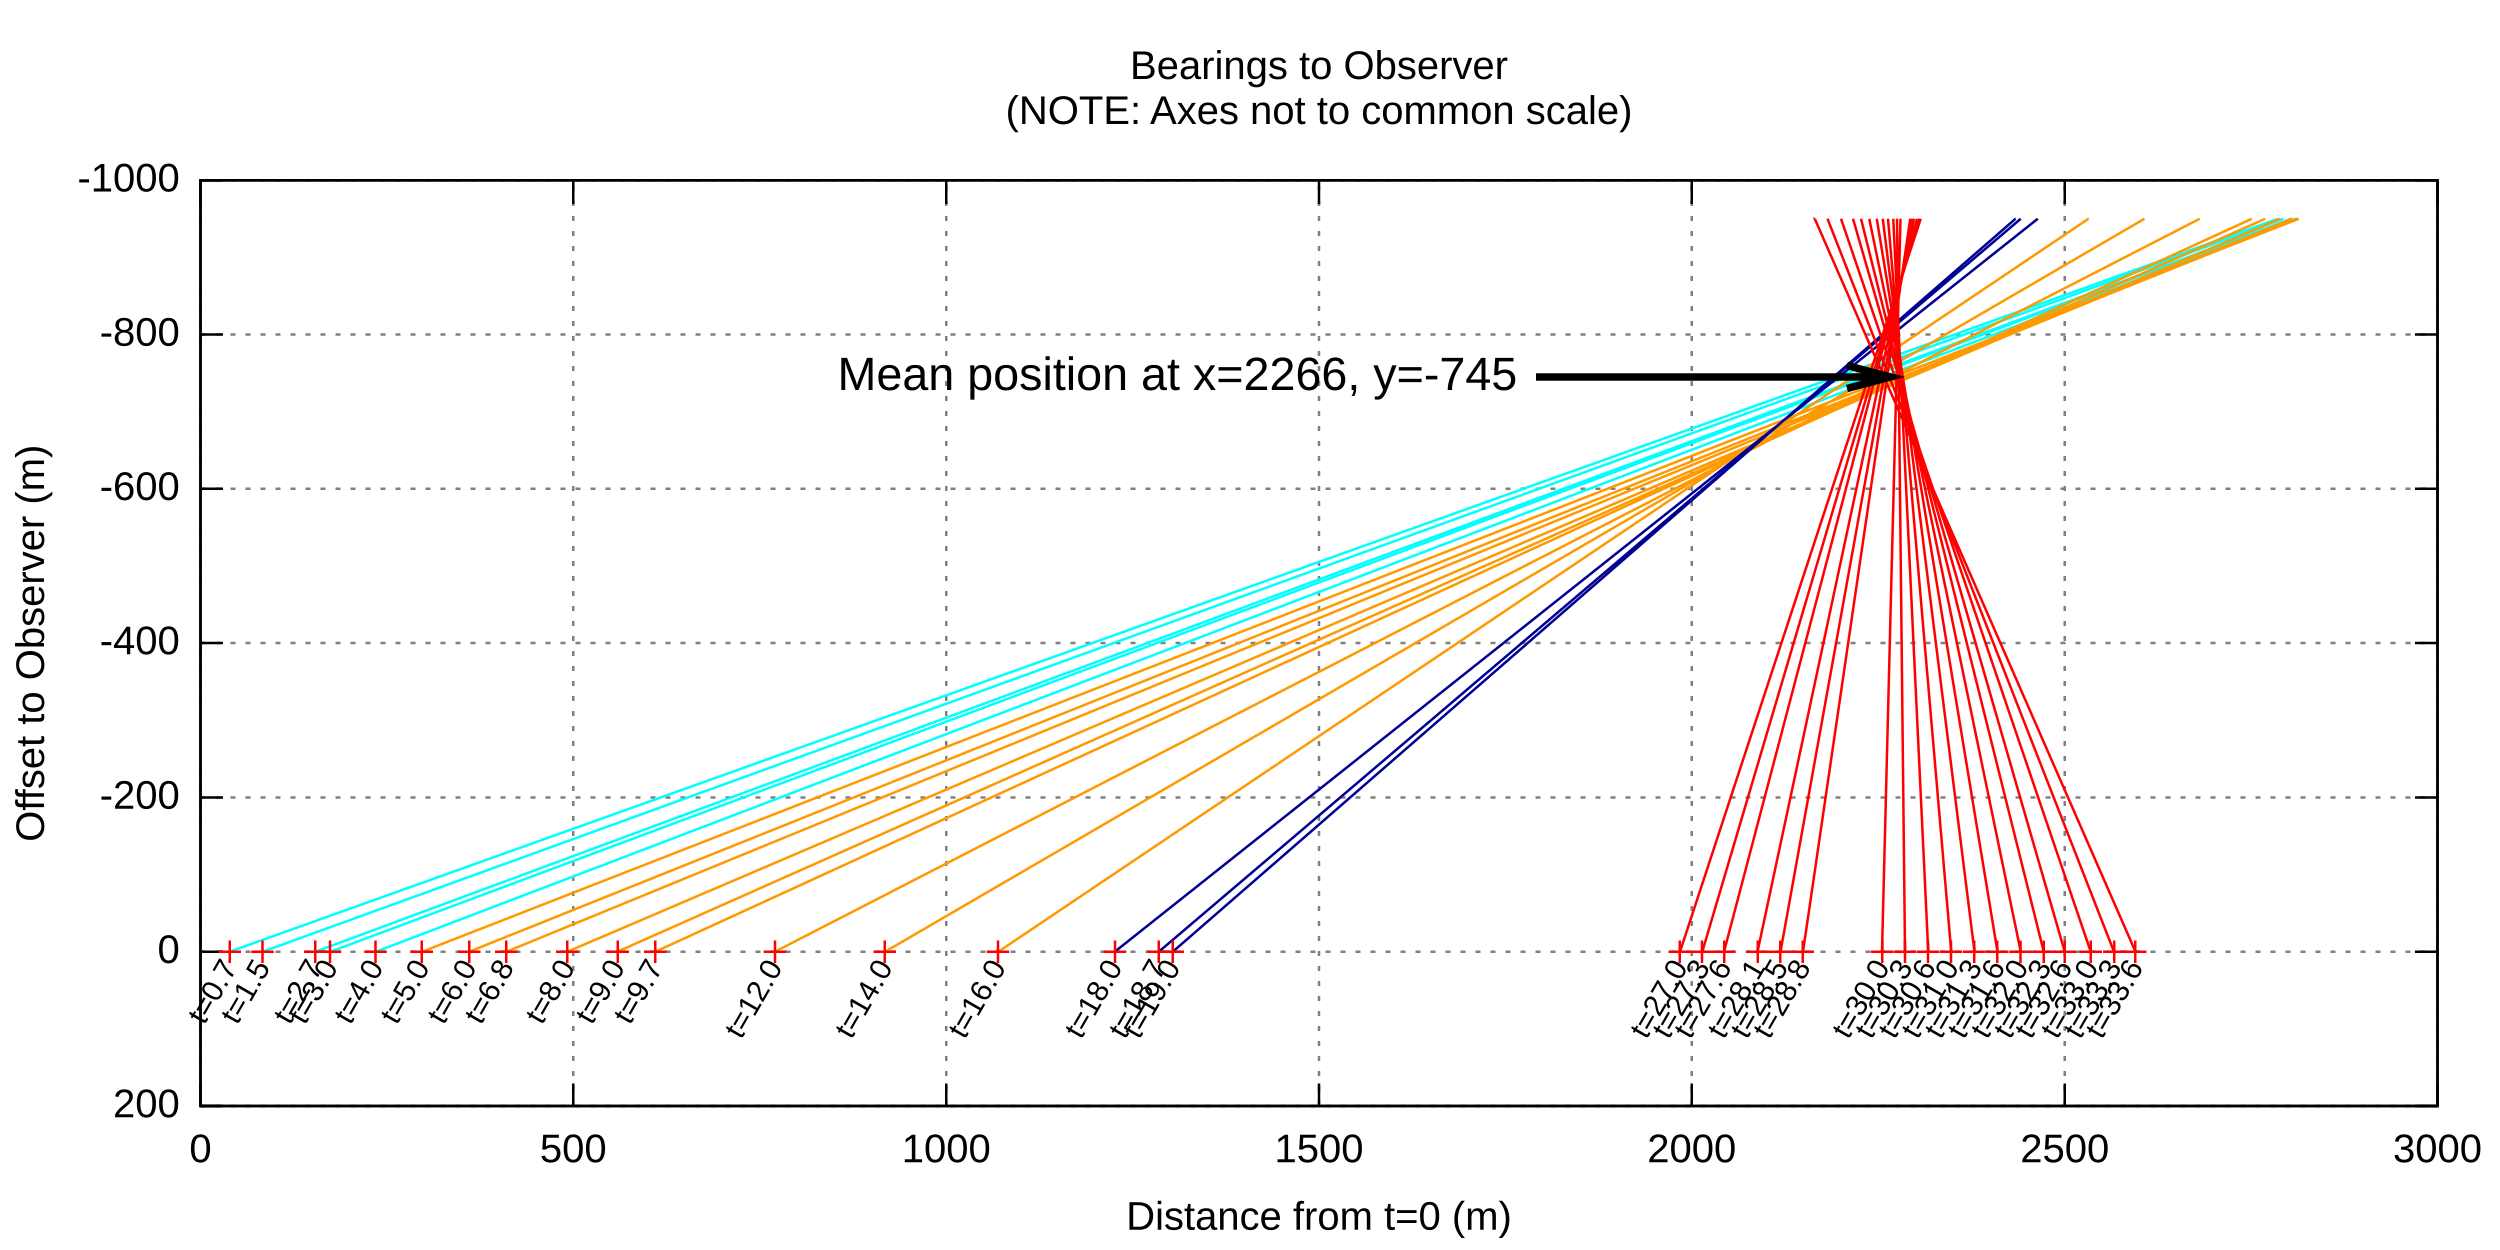
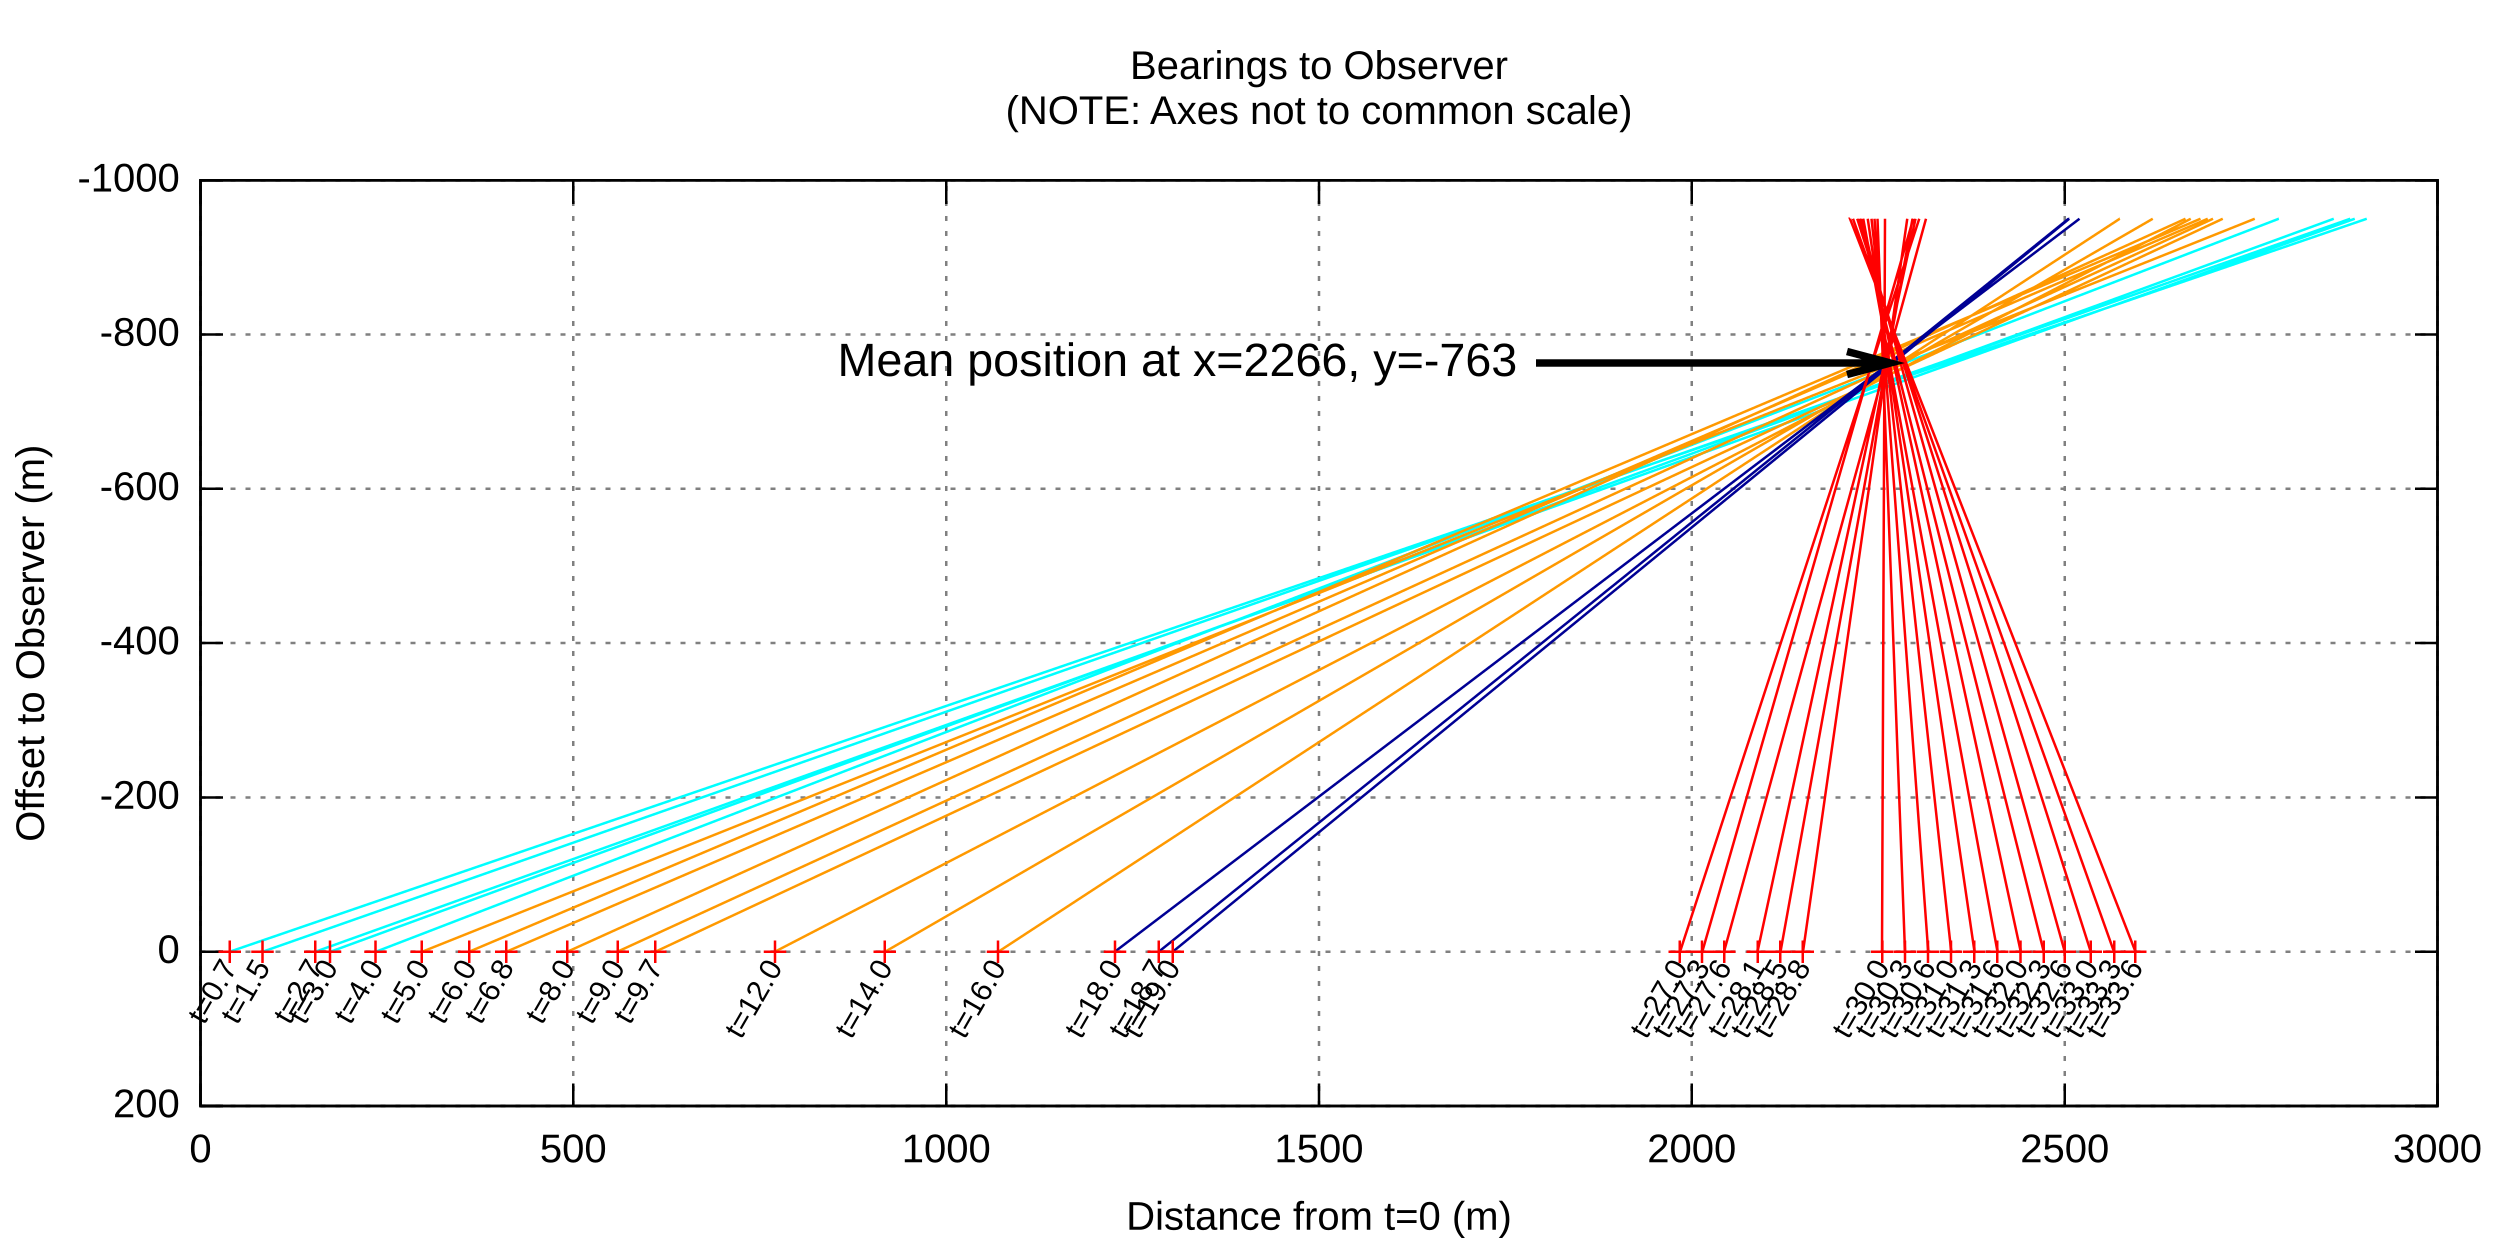
<svg xmlns="http://www.w3.org/2000/svg" xmlns:xlink="http://www.w3.org/1999/xlink" width="1000" height="500" viewBox="0 0 1000 500">
  <g id="gnuplot_canvas">
    <rect x="0" y="0" width="1000" height="500" fill="none" />
    <defs>
      <circle id="gpDot" r="0.5" stroke-width="0.5" />
      <path id="gpPt0" stroke-width="0.222" stroke="currentColor" d="M-1,0 h2 M0,-1 v2" />
      <path id="gpPt1" stroke-width="0.222" stroke="currentColor" d="M-1,-1 L1,1 M1,-1 L-1,1" />
      <path id="gpPt2" stroke-width="0.222" stroke="currentColor" d="M-1,0 L1,0 M0,-1 L0,1 M-1,-1 L1,1 M-1,1 L1,-1" />
      <rect id="gpPt3" stroke-width="0.222" stroke="currentColor" x="-1" y="-1" width="2" height="2" />
      <rect id="gpPt4" stroke-width="0.222" stroke="currentColor" fill="currentColor" x="-1" y="-1" width="2" height="2" />
      <circle id="gpPt5" stroke-width="0.222" stroke="currentColor" cx="0" cy="0" r="1" />
      <use xlink:href="#gpPt5" id="gpPt6" fill="currentColor" stroke="none" />
      <path id="gpPt7" stroke-width="0.222" stroke="currentColor" d="M0,-1.33 L-1.33,0.67 L1.33,0.67 z" />
      <use xlink:href="#gpPt7" id="gpPt8" fill="currentColor" stroke="none" />
      <use xlink:href="#gpPt7" id="gpPt9" stroke="currentColor" transform="rotate(180)" />
      <use xlink:href="#gpPt9" id="gpPt10" fill="currentColor" stroke="none" />
      <use xlink:href="#gpPt3" id="gpPt11" stroke="currentColor" transform="rotate(45)" />
      <use xlink:href="#gpPt11" id="gpPt12" fill="currentColor" stroke="none" />
    </defs>
    <g style="fill:none; color:white; stroke:currentColor; stroke-width:1.00; stroke-linecap:butt; stroke-linejoin:miter">
</g>
    <g style="fill:none; color:black; stroke:currentColor; stroke-width:1.00; stroke-linecap:butt; stroke-linejoin:miter">
</g>
    <g style="fill:none; color:gray; stroke:currentColor; stroke-width:1.00; stroke-linecap:butt; stroke-linejoin:miter">
      <path stroke="gray" stroke-dasharray=" 2,4" class="gridline" d="M80.2,72.1 L975.0,72.1  h0.01" />
    </g>
    <g style="fill:none; color:black; stroke:currentColor; stroke-width:1.00; stroke-linecap:butt; stroke-linejoin:miter">
      <path stroke="black" d="M80.2,72.1 L89.2,72.1 M975.0,72.1 L966.0,72.1  h0.01" />
      <g transform="translate(71.9,76.6)" style="stroke:none; fill:black; font-family:Arial; font-size:12.00pt; text-anchor:end">
        <text>-1000</text>
      </g>
    </g>
    <g style="fill:none; color:gray; stroke:currentColor; stroke-width:1.00; stroke-linecap:butt; stroke-linejoin:miter">
      <path stroke="gray" stroke-dasharray=" 2,4" class="gridline" d="M80.2,133.8 L975.0,133.8  h0.01" />
    </g>
    <g style="fill:none; color:black; stroke:currentColor; stroke-width:1.00; stroke-linecap:butt; stroke-linejoin:miter">
      <path stroke="black" d="M80.2,133.8 L89.2,133.8 M975.0,133.8 L966.0,133.8  h0.01" />
      <g transform="translate(71.9,138.3)" style="stroke:none; fill:black; font-family:Arial; font-size:12.00pt; text-anchor:end">
        <text>-800</text>
      </g>
    </g>
    <g style="fill:none; color:gray; stroke:currentColor; stroke-width:1.00; stroke-linecap:butt; stroke-linejoin:miter">
      <path stroke="gray" stroke-dasharray=" 2,4" class="gridline" d="M80.2,195.5 L975.0,195.5  h0.01" />
    </g>
    <g style="fill:none; color:black; stroke:currentColor; stroke-width:1.00; stroke-linecap:butt; stroke-linejoin:miter">
      <path stroke="black" d="M80.2,195.5 L89.2,195.5 M975.0,195.5 L966.0,195.5  h0.01" />
      <g transform="translate(71.9,200.0)" style="stroke:none; fill:black; font-family:Arial; font-size:12.00pt; text-anchor:end">
        <text>-600</text>
      </g>
    </g>
    <g style="fill:none; color:gray; stroke:currentColor; stroke-width:1.00; stroke-linecap:butt; stroke-linejoin:miter">
      <path stroke="gray" stroke-dasharray=" 2,4" class="gridline" d="M80.2,257.2 L975.0,257.2  h0.01" />
    </g>
    <g style="fill:none; color:black; stroke:currentColor; stroke-width:1.00; stroke-linecap:butt; stroke-linejoin:miter">
      <path stroke="black" d="M80.2,257.2 L89.2,257.2 M975.0,257.2 L966.0,257.2  h0.01" />
      <g transform="translate(71.9,261.7)" style="stroke:none; fill:black; font-family:Arial; font-size:12.00pt; text-anchor:end">
        <text>-400</text>
      </g>
    </g>
    <g style="fill:none; color:gray; stroke:currentColor; stroke-width:1.00; stroke-linecap:butt; stroke-linejoin:miter">
      <path stroke="gray" stroke-dasharray=" 2,4" class="gridline" d="M80.2,319.0 L975.0,319.0  h0.01" />
    </g>
    <g style="fill:none; color:black; stroke:currentColor; stroke-width:1.00; stroke-linecap:butt; stroke-linejoin:miter">
      <path stroke="black" d="M80.2,319.0 L89.2,319.0 M975.0,319.0 L966.0,319.0  h0.01" />
      <g transform="translate(71.9,323.5)" style="stroke:none; fill:black; font-family:Arial; font-size:12.00pt; text-anchor:end">
        <text>-200</text>
      </g>
    </g>
    <g style="fill:none; color:gray; stroke:currentColor; stroke-width:1.00; stroke-linecap:butt; stroke-linejoin:miter">
      <path stroke="gray" stroke-dasharray=" 2,4" class="gridline" d="M80.2,380.7 L975.0,380.7  h0.01" />
    </g>
    <g style="fill:none; color:black; stroke:currentColor; stroke-width:1.00; stroke-linecap:butt; stroke-linejoin:miter">
      <path stroke="black" d="M80.2,380.7 L89.2,380.7 M975.0,380.7 L966.0,380.7  h0.01" />
      <g transform="translate(71.9,385.2)" style="stroke:none; fill:black; font-family:Arial; font-size:12.00pt; text-anchor:end">
        <text> 0</text>
      </g>
    </g>
    <g style="fill:none; color:gray; stroke:currentColor; stroke-width:1.00; stroke-linecap:butt; stroke-linejoin:miter">
      <path stroke="gray" stroke-dasharray=" 2,4" class="gridline" d="M80.2,442.4 L975.0,442.4  h0.01" />
    </g>
    <g style="fill:none; color:black; stroke:currentColor; stroke-width:1.00; stroke-linecap:butt; stroke-linejoin:miter">
      <path stroke="black" d="M80.2,442.4 L89.2,442.4 M975.0,442.4 L966.0,442.4  h0.01" />
      <g transform="translate(71.9,446.9)" style="stroke:none; fill:black; font-family:Arial; font-size:12.00pt; text-anchor:end">
        <text> 200</text>
      </g>
    </g>
    <g style="fill:none; color:gray; stroke:currentColor; stroke-width:1.00; stroke-linecap:butt; stroke-linejoin:miter">
      <path stroke="gray" stroke-dasharray=" 2,4" class="gridline" d="M80.2,442.4 L80.2,72.1  h0.01" />
    </g>
    <g style="fill:none; color:black; stroke:currentColor; stroke-width:1.00; stroke-linecap:butt; stroke-linejoin:miter">
      <path stroke="black" d="M80.2,442.4 L80.2,433.4 M80.2,72.1 L80.2,81.1  h0.01" />
      <g transform="translate(80.2,464.9)" style="stroke:none; fill:black; font-family:Arial; font-size:12.00pt; text-anchor:middle">
        <text> 0</text>
      </g>
    </g>
    <g style="fill:none; color:gray; stroke:currentColor; stroke-width:1.00; stroke-linecap:butt; stroke-linejoin:miter">
      <path stroke="gray" stroke-dasharray=" 2,4" class="gridline" d="M229.3,442.4 L229.3,72.1  h0.01" />
    </g>
    <g style="fill:none; color:black; stroke:currentColor; stroke-width:1.00; stroke-linecap:butt; stroke-linejoin:miter">
      <path stroke="black" d="M229.3,442.4 L229.3,433.4 M229.3,72.1 L229.3,81.1  h0.01" />
      <g transform="translate(229.3,464.9)" style="stroke:none; fill:black; font-family:Arial; font-size:12.00pt; text-anchor:middle">
        <text> 500</text>
      </g>
    </g>
    <g style="fill:none; color:gray; stroke:currentColor; stroke-width:1.00; stroke-linecap:butt; stroke-linejoin:miter">
      <path stroke="gray" stroke-dasharray=" 2,4" class="gridline" d="M378.5,442.4 L378.5,72.1  h0.01" />
    </g>
    <g style="fill:none; color:black; stroke:currentColor; stroke-width:1.00; stroke-linecap:butt; stroke-linejoin:miter">
      <path stroke="black" d="M378.5,442.4 L378.5,433.4 M378.5,72.1 L378.5,81.1  h0.01" />
      <g transform="translate(378.5,464.9)" style="stroke:none; fill:black; font-family:Arial; font-size:12.00pt; text-anchor:middle">
        <text> 1000</text>
      </g>
    </g>
    <g style="fill:none; color:gray; stroke:currentColor; stroke-width:1.00; stroke-linecap:butt; stroke-linejoin:miter">
      <path stroke="gray" stroke-dasharray=" 2,4" class="gridline" d="M527.6,442.4 L527.6,72.1  h0.01" />
    </g>
    <g style="fill:none; color:black; stroke:currentColor; stroke-width:1.00; stroke-linecap:butt; stroke-linejoin:miter">
      <path stroke="black" d="M527.6,442.4 L527.6,433.4 M527.6,72.1 L527.6,81.1  h0.01" />
      <g transform="translate(527.6,464.9)" style="stroke:none; fill:black; font-family:Arial; font-size:12.00pt; text-anchor:middle">
        <text> 1500</text>
      </g>
    </g>
    <g style="fill:none; color:gray; stroke:currentColor; stroke-width:1.00; stroke-linecap:butt; stroke-linejoin:miter">
      <path stroke="gray" stroke-dasharray=" 2,4" class="gridline" d="M676.7,442.4 L676.7,72.1  h0.01" />
    </g>
    <g style="fill:none; color:black; stroke:currentColor; stroke-width:1.00; stroke-linecap:butt; stroke-linejoin:miter">
      <path stroke="black" d="M676.7,442.4 L676.7,433.4 M676.7,72.1 L676.7,81.1  h0.01" />
      <g transform="translate(676.7,464.9)" style="stroke:none; fill:black; font-family:Arial; font-size:12.00pt; text-anchor:middle">
        <text> 2000</text>
      </g>
    </g>
    <g style="fill:none; color:gray; stroke:currentColor; stroke-width:1.00; stroke-linecap:butt; stroke-linejoin:miter">
      <path stroke="gray" stroke-dasharray=" 2,4" class="gridline" d="M825.9,442.4 L825.9,72.1  h0.01" />
    </g>
    <g style="fill:none; color:black; stroke:currentColor; stroke-width:1.00; stroke-linecap:butt; stroke-linejoin:miter">
      <path stroke="black" d="M825.9,442.4 L825.9,433.4 M825.9,72.1 L825.9,81.1  h0.01" />
      <g transform="translate(825.9,464.9)" style="stroke:none; fill:black; font-family:Arial; font-size:12.00pt; text-anchor:middle">
        <text> 2500</text>
      </g>
    </g>
    <g style="fill:none; color:gray; stroke:currentColor; stroke-width:1.00; stroke-linecap:butt; stroke-linejoin:miter">
      <path stroke="gray" stroke-dasharray=" 2,4" class="gridline" d="M975.0,442.4 L975.0,72.1  h0.01" />
    </g>
    <g style="fill:none; color:black; stroke:currentColor; stroke-width:1.00; stroke-linecap:butt; stroke-linejoin:miter">
      <path stroke="black" d="M975.0,442.4 L975.0,433.4 M975.0,72.1 L975.0,81.1  h0.01" />
      <g transform="translate(975.0,464.9)" style="stroke:none; fill:black; font-family:Arial; font-size:12.00pt; text-anchor:middle">
        <text> 3000</text>
      </g>
      <path stroke="black" d="M80.2,72.1 L80.2,442.4 L975.0,442.4 L975.0,72.1 L80.2,72.1 Z  h0.01" />
      <g transform="translate(17.6,257.3) rotate(270)" style="stroke:none; fill:black; font-family:Arial; font-size:12.00pt; text-anchor:middle">
        <text>Offset to Observer (m)</text>
      </g>
      <g transform="translate(527.6,491.9)" style="stroke:none; fill:black; font-family:Arial; font-size:12.00pt; text-anchor:middle">
        <text>Distance from t=0 (m)</text>
      </g>
      <g transform="translate(527.6,31.6)" style="stroke:none; fill:black; font-family:Arial; font-size:12.00pt; text-anchor:middle">
        <text>Bearings to Observer</text>
      </g>
      <g transform="translate(527.6,49.6)" style="stroke:none; fill:black; font-family:Arial; font-size:12.00pt; text-anchor:middle">
        <text>(NOTE: Axes not to common scale)</text>
      </g>
      <g transform="translate(95.2,386.9) rotate(-60)" style="stroke:none; fill:black; font-family:Arial; font-size:9.00pt; text-anchor:end">
        <text>t=0.7</text>
      </g>
      <g transform="translate(108.4,386.9) rotate(-60)" style="stroke:none; fill:black; font-family:Arial; font-size:9.00pt; text-anchor:end">
        <text>t=1.5</text>
      </g>
      <g transform="translate(129.5,386.9) rotate(-60)" style="stroke:none; fill:black; font-family:Arial; font-size:9.00pt; text-anchor:end">
        <text>t=2.7</text>
      </g>
      <g transform="translate(135.5,386.9) rotate(-60)" style="stroke:none; fill:black; font-family:Arial; font-size:9.00pt; text-anchor:end">
        <text>t=3.0</text>
      </g>
      <g transform="translate(153.7,386.9) rotate(-60)" style="stroke:none; fill:black; font-family:Arial; font-size:9.00pt; text-anchor:end">
        <text>t=4.0</text>
      </g>
      <g transform="translate(172.2,386.9) rotate(-60)" style="stroke:none; fill:black; font-family:Arial; font-size:9.00pt; text-anchor:end">
        <text>t=5.0</text>
      </g>
      <g transform="translate(191.0,386.9) rotate(-60)" style="stroke:none; fill:black; font-family:Arial; font-size:9.00pt; text-anchor:end">
        <text>t=6.0</text>
      </g>
      <g transform="translate(205.9,386.9) rotate(-60)" style="stroke:none; fill:black; font-family:Arial; font-size:9.00pt; text-anchor:end">
        <text>t=6.8</text>
      </g>
      <g transform="translate(230.3,386.9) rotate(-60)" style="stroke:none; fill:black; font-family:Arial; font-size:9.00pt; text-anchor:end">
        <text>t=8.0</text>
      </g>
      <g transform="translate(250.3,386.9) rotate(-60)" style="stroke:none; fill:black; font-family:Arial; font-size:9.00pt; text-anchor:end">
        <text>t=9.0</text>
      </g>
      <g transform="translate(265.5,386.9) rotate(-60)" style="stroke:none; fill:black; font-family:Arial; font-size:9.00pt; text-anchor:end">
        <text>t=9.7</text>
      </g>
      <g transform="translate(313.3,386.9) rotate(-60)" style="stroke:none; fill:black; font-family:Arial; font-size:9.00pt; text-anchor:end">
        <text>t=12.0</text>
      </g>
      <g transform="translate(357.4,386.9) rotate(-60)" style="stroke:none; fill:black; font-family:Arial; font-size:9.00pt; text-anchor:end">
        <text>t=14.0</text>
      </g>
      <g transform="translate(402.7,386.9) rotate(-60)" style="stroke:none; fill:black; font-family:Arial; font-size:9.00pt; text-anchor:end">
        <text>t=16.0</text>
      </g>
      <g transform="translate(449.3,386.9) rotate(-60)" style="stroke:none; fill:black; font-family:Arial; font-size:9.00pt; text-anchor:end">
        <text>t=18.0</text>
      </g>
      <g transform="translate(466.9,386.9) rotate(-60)" style="stroke:none; fill:black; font-family:Arial; font-size:9.00pt; text-anchor:end">
        <text>t=18.7</text>
      </g>
      <g transform="translate(472.5,386.9) rotate(-60)" style="stroke:none; fill:black; font-family:Arial; font-size:9.00pt; text-anchor:end">
        <text>t=19.0</text>
      </g>
      <g transform="translate(675.4,386.9) rotate(-60)" style="stroke:none; fill:black; font-family:Arial; font-size:9.00pt; text-anchor:end">
        <text>t=27.0</text>
      </g>
      <g transform="translate(684.3,386.9) rotate(-60)" style="stroke:none; fill:black; font-family:Arial; font-size:9.00pt; text-anchor:end">
        <text>t=27.3</text>
      </g>
      <g transform="translate(693.0,386.9) rotate(-60)" style="stroke:none; fill:black; font-family:Arial; font-size:9.00pt; text-anchor:end">
        <text>t=27.6</text>
      </g>
      <g transform="translate(706.4,386.9) rotate(-60)" style="stroke:none; fill:black; font-family:Arial; font-size:9.00pt; text-anchor:end">
        <text>t=28.1</text>
      </g>
      <g transform="translate(715.6,386.9) rotate(-60)" style="stroke:none; fill:black; font-family:Arial; font-size:9.00pt; text-anchor:end">
        <text>t=28.5</text>
      </g>
      <g transform="translate(724.6,386.9) rotate(-60)" style="stroke:none; fill:black; font-family:Arial; font-size:9.00pt; text-anchor:end">
        <text>t=28.8</text>
      </g>
      <g transform="translate(756.2,386.9) rotate(-60)" style="stroke:none; fill:black; font-family:Arial; font-size:9.00pt; text-anchor:end">
        <text>t=30.0</text>
      </g>
      <g transform="translate(765.4,386.9) rotate(-60)" style="stroke:none; fill:black; font-family:Arial; font-size:9.00pt; text-anchor:end">
        <text>t=30.3</text>
      </g>
      <g transform="translate(774.7,386.9) rotate(-60)" style="stroke:none; fill:black; font-family:Arial; font-size:9.00pt; text-anchor:end">
        <text>t=30.6</text>
      </g>
      <g transform="translate(783.9,386.9) rotate(-60)" style="stroke:none; fill:black; font-family:Arial; font-size:9.00pt; text-anchor:end">
        <text>t=31.0</text>
      </g>
      <g transform="translate(793.2,386.9) rotate(-60)" style="stroke:none; fill:black; font-family:Arial; font-size:9.00pt; text-anchor:end">
        <text>t=31.3</text>
      </g>
      <g transform="translate(802.4,386.9) rotate(-60)" style="stroke:none; fill:black; font-family:Arial; font-size:9.00pt; text-anchor:end">
        <text>t=31.6</text>
      </g>
      <g transform="translate(811.7,386.9) rotate(-60)" style="stroke:none; fill:black; font-family:Arial; font-size:9.00pt; text-anchor:end">
        <text>t=32.0</text>
      </g>
      <g transform="translate(820.9,386.9) rotate(-60)" style="stroke:none; fill:black; font-family:Arial; font-size:9.00pt; text-anchor:end">
        <text>t=32.3</text>
      </g>
      <g transform="translate(829.3,386.9) rotate(-60)" style="stroke:none; fill:black; font-family:Arial; font-size:9.00pt; text-anchor:end">
        <text>t=32.6</text>
      </g>
      <g transform="translate(839.7,386.9) rotate(-60)" style="stroke:none; fill:black; font-family:Arial; font-size:9.00pt; text-anchor:end">
        <text>t=33.0</text>
      </g>
      <g transform="translate(849.0,386.9) rotate(-60)" style="stroke:none; fill:black; font-family:Arial; font-size:9.00pt; text-anchor:end">
        <text>t=33.3</text>
      </g>
      <g transform="translate(857.6,386.9) rotate(-60)" style="stroke:none; fill:black; font-family:Arial; font-size:9.00pt; text-anchor:end">
        <text>t=33.6</text>
      </g>
-       <g transform="translate(606.9,156.0)" style="stroke:none; fill:black; font-family:Arial; font-size:14.00pt; text-anchor:end">
-         <text>Mean position at x=2266, y=-745</text>
+       <g transform="translate(606.9,150.4)" style="stroke:none; fill:black; font-family:Arial; font-size:14.00pt; text-anchor:end">
+         <text>Mean position at x=2266, y=-763</text>
      </g>
    </g>
    <g style="fill:none; color:cyan; stroke:currentColor; stroke-width:1.00; stroke-linecap:butt; stroke-linejoin:miter">
-       <path stroke="cyan" d="M91.8,380.7 L911.2,87.5 M105.0,380.7 L913.3,87.5 M126.1,380.7 L916.5,87.5 M132.1,380.7 L917.1,87.5    M150.3,380.7 L918.9,87.5  h0.01" />
+       <path stroke="cyan" d="M91.8,380.7 L946.7,87.5 M105.0,380.7 L940.1,87.5 M126.1,380.7 L941.9,87.5 M132.1,380.7 L933.5,87.5    M150.3,380.7 L911.5,87.5  h0.01" />
    </g>
    <g style="fill:none; color:#FF9900; stroke:currentColor; stroke-width:1.00; stroke-linecap:butt; stroke-linejoin:miter">
-       <path stroke="#FF9900" d="M168.8,380.7 L919.5,87.5 M187.6,380.7 L918.6,87.5 M202.5,380.7 L916.8,87.5 M226.9,380.7 L912.1,87.5    M246.9,380.7 L906.1,87.5 M262.1,380.7 L900.7,87.5 M309.9,380.7 L879.9,87.5 M354.0,380.7 L857.8,87.5    M399.3,380.7 L835.4,87.5  h0.01" />
+       <path stroke="#FF9900" d="M168.8,380.7 L901.9,87.5 M187.6,380.7 L880.2,87.5 M202.5,380.7 L883.1,87.5 M226.9,380.7 L874.2,87.5    M246.9,380.7 L885.2,87.5 M262.1,380.7 L889.1,87.5 M309.9,380.7 L876.3,87.5 M354.0,380.7 L861.1,87.5    M399.3,380.7 L847.9,87.5  h0.01" />
    </g>
    <g style="fill:none; color:#000094; stroke:currentColor; stroke-width:1.00; stroke-linecap:butt; stroke-linejoin:miter">
-       <path stroke="#000094" d="M445.9,380.7 L815.1,87.5 M463.5,380.7 L808.3,87.5 M469.1,380.7 L806.2,87.5  h0.01" />
+       <path stroke="#000094" d="M445.9,380.7 L831.8,87.5 M463.5,380.7 L827.4,87.5 M469.1,380.7 L827.7,87.5  h0.01" />
    </g>
    <g style="fill:none; color:red; stroke:currentColor; stroke-width:1.00; stroke-linecap:butt; stroke-linejoin:miter">
-       <path stroke="red" d="M672.0,380.7 L768.3,87.5 M680.9,380.7 L767.7,87.5 M689.6,380.7 L766.8,87.5 M703.0,380.7 L765.6,87.5    M712.2,380.7 L765.0,87.5 M721.2,380.7 L764.1,87.5 M752.8,380.7 L760.2,87.5 M762.0,380.7 L758.8,87.5    M771.3,380.7 L757.3,87.5 M780.5,380.7 L755.2,87.5 M789.8,380.7 L753.1,87.5 M799.0,380.7 L750.7,87.5    M808.3,380.7 L747.7,87.5 M817.5,380.7 L744.4,87.5 M825.9,380.7 L741.2,87.5 M836.3,380.7 L736.4,87.5    M845.6,380.7 L731.0,87.5 M854.2,380.7 L725.9,87.5  h0.01" />
+       <path stroke="red" d="M672.0,380.7 L767.7,87.5 M680.9,380.7 L765.3,87.5 M689.6,380.7 L770.4,87.5 M703.0,380.7 L766.2,87.5    M712.2,380.7 L765.0,87.5 M721.2,380.7 L762.9,87.5 M752.8,380.7 L754.0,87.5 M762.0,380.7 L751.0,87.5    M771.3,380.7 L749.8,87.5 M780.5,380.7 L748.6,87.5 M789.8,380.7 L747.1,87.5 M799.0,380.7 L745.3,87.5    M808.3,380.7 L745.0,87.5 M817.5,380.7 L743.8,87.5 M825.9,380.7 L744.1,87.5 M836.3,380.7 L742.9,87.5    M845.6,380.7 L741.2,87.5 M854.2,380.7 L740.0,87.5  h0.01" />
    </g>
    <g style="fill:none; color:red; stroke:red; stroke-width:3.00; stroke-linecap:butt; stroke-linejoin:miter">
</g>
    <g style="fill:none; color:black; stroke:currentColor; stroke-width:3.00; stroke-linecap:butt; stroke-linejoin:miter">
-       <path stroke="black" d="M738.8,155.4 L756.1,150.8 L738.8,146.2 M614.4,150.8 L756.1,150.8  h0.01" />
+       <path stroke="black" d="M738.8,149.8 L756.1,145.2 L738.8,140.6 M614.4,145.2 L756.1,145.2  h0.01" />
    </g>
    <g style="fill:none; color:black; stroke:black; stroke-width:1.00; stroke-linecap:butt; stroke-linejoin:miter">
</g>
    <g id="gnuplot_plot_1">
      <g style="fill:none; color:red; stroke:currentColor; stroke-width:1.00; stroke-linecap:butt; stroke-linejoin:miter">
        <use xlink:href="#gpPt0" transform="translate(91.9,380.7) scale(4.50)" color="red" />
        <use xlink:href="#gpPt0" transform="translate(105.0,380.7) scale(4.50)" color="red" />
        <use xlink:href="#gpPt0" transform="translate(126.1,380.7) scale(4.50)" color="red" />
        <use xlink:href="#gpPt0" transform="translate(132.0,380.7) scale(4.50)" color="red" />
        <use xlink:href="#gpPt0" transform="translate(150.2,380.7) scale(4.50)" color="red" />
        <use xlink:href="#gpPt0" transform="translate(168.7,380.7) scale(4.50)" color="red" />
        <use xlink:href="#gpPt0" transform="translate(187.7,380.7) scale(4.50)" color="red" />
        <use xlink:href="#gpPt0" transform="translate(202.5,380.7) scale(4.50)" color="red" />
        <use xlink:href="#gpPt0" transform="translate(226.9,380.7) scale(4.50)" color="red" />
        <use xlink:href="#gpPt0" transform="translate(247.1,380.7) scale(4.50)" color="red" />
        <use xlink:href="#gpPt0" transform="translate(262.1,380.7) scale(4.50)" color="red" />
        <use xlink:href="#gpPt0" transform="translate(310.0,380.7) scale(4.50)" color="red" />
        <use xlink:href="#gpPt0" transform="translate(353.9,380.7) scale(4.50)" color="red" />
        <use xlink:href="#gpPt0" transform="translate(399.2,380.7) scale(4.50)" color="red" />
        <use xlink:href="#gpPt0" transform="translate(446.0,380.7) scale(4.50)" color="red" />
        <use xlink:href="#gpPt0" transform="translate(463.5,380.7) scale(4.50)" color="red" />
        <use xlink:href="#gpPt0" transform="translate(469.1,380.7) scale(4.50)" color="red" />
        <use xlink:href="#gpPt0" transform="translate(671.9,380.7) scale(4.50)" color="red" />
        <use xlink:href="#gpPt0" transform="translate(680.8,380.7) scale(4.50)" color="red" />
        <use xlink:href="#gpPt0" transform="translate(689.7,380.7) scale(4.50)" color="red" />
        <use xlink:href="#gpPt0" transform="translate(703.1,380.7) scale(4.50)" color="red" />
        <use xlink:href="#gpPt0" transform="translate(712.1,380.7) scale(4.50)" color="red" />
        <use xlink:href="#gpPt0" transform="translate(721.1,380.7) scale(4.50)" color="red" />
        <use xlink:href="#gpPt0" transform="translate(752.9,380.7) scale(4.50)" color="red" />
        <use xlink:href="#gpPt0" transform="translate(762.0,380.7) scale(4.50)" color="red" />
        <use xlink:href="#gpPt0" transform="translate(771.2,380.7) scale(4.50)" color="red" />
        <use xlink:href="#gpPt0" transform="translate(780.4,380.7) scale(4.50)" color="red" />
        <use xlink:href="#gpPt0" transform="translate(789.7,380.7) scale(4.50)" color="red" />
        <use xlink:href="#gpPt0" transform="translate(798.9,380.7) scale(4.50)" color="red" />
        <use xlink:href="#gpPt0" transform="translate(808.2,380.7) scale(4.50)" color="red" />
        <use xlink:href="#gpPt0" transform="translate(817.5,380.7) scale(4.50)" color="red" />
        <use xlink:href="#gpPt0" transform="translate(825.9,380.7) scale(4.50)" color="red" />
        <use xlink:href="#gpPt0" transform="translate(836.3,380.7) scale(4.50)" color="red" />
        <use xlink:href="#gpPt0" transform="translate(845.7,380.7) scale(4.50)" color="red" />
        <use xlink:href="#gpPt0" transform="translate(854.1,380.7) scale(4.50)" color="red" />
      </g>
    </g>
    <g style="fill:none; color:black; stroke:currentColor; stroke-width:1.00; stroke-linecap:butt; stroke-linejoin:miter">
      <path stroke="black" d="M80.2,72.1 L80.2,442.4 L975.0,442.4 L975.0,72.1 L80.2,72.1 Z  h0.01" />
    </g>
  </g>
</svg>
